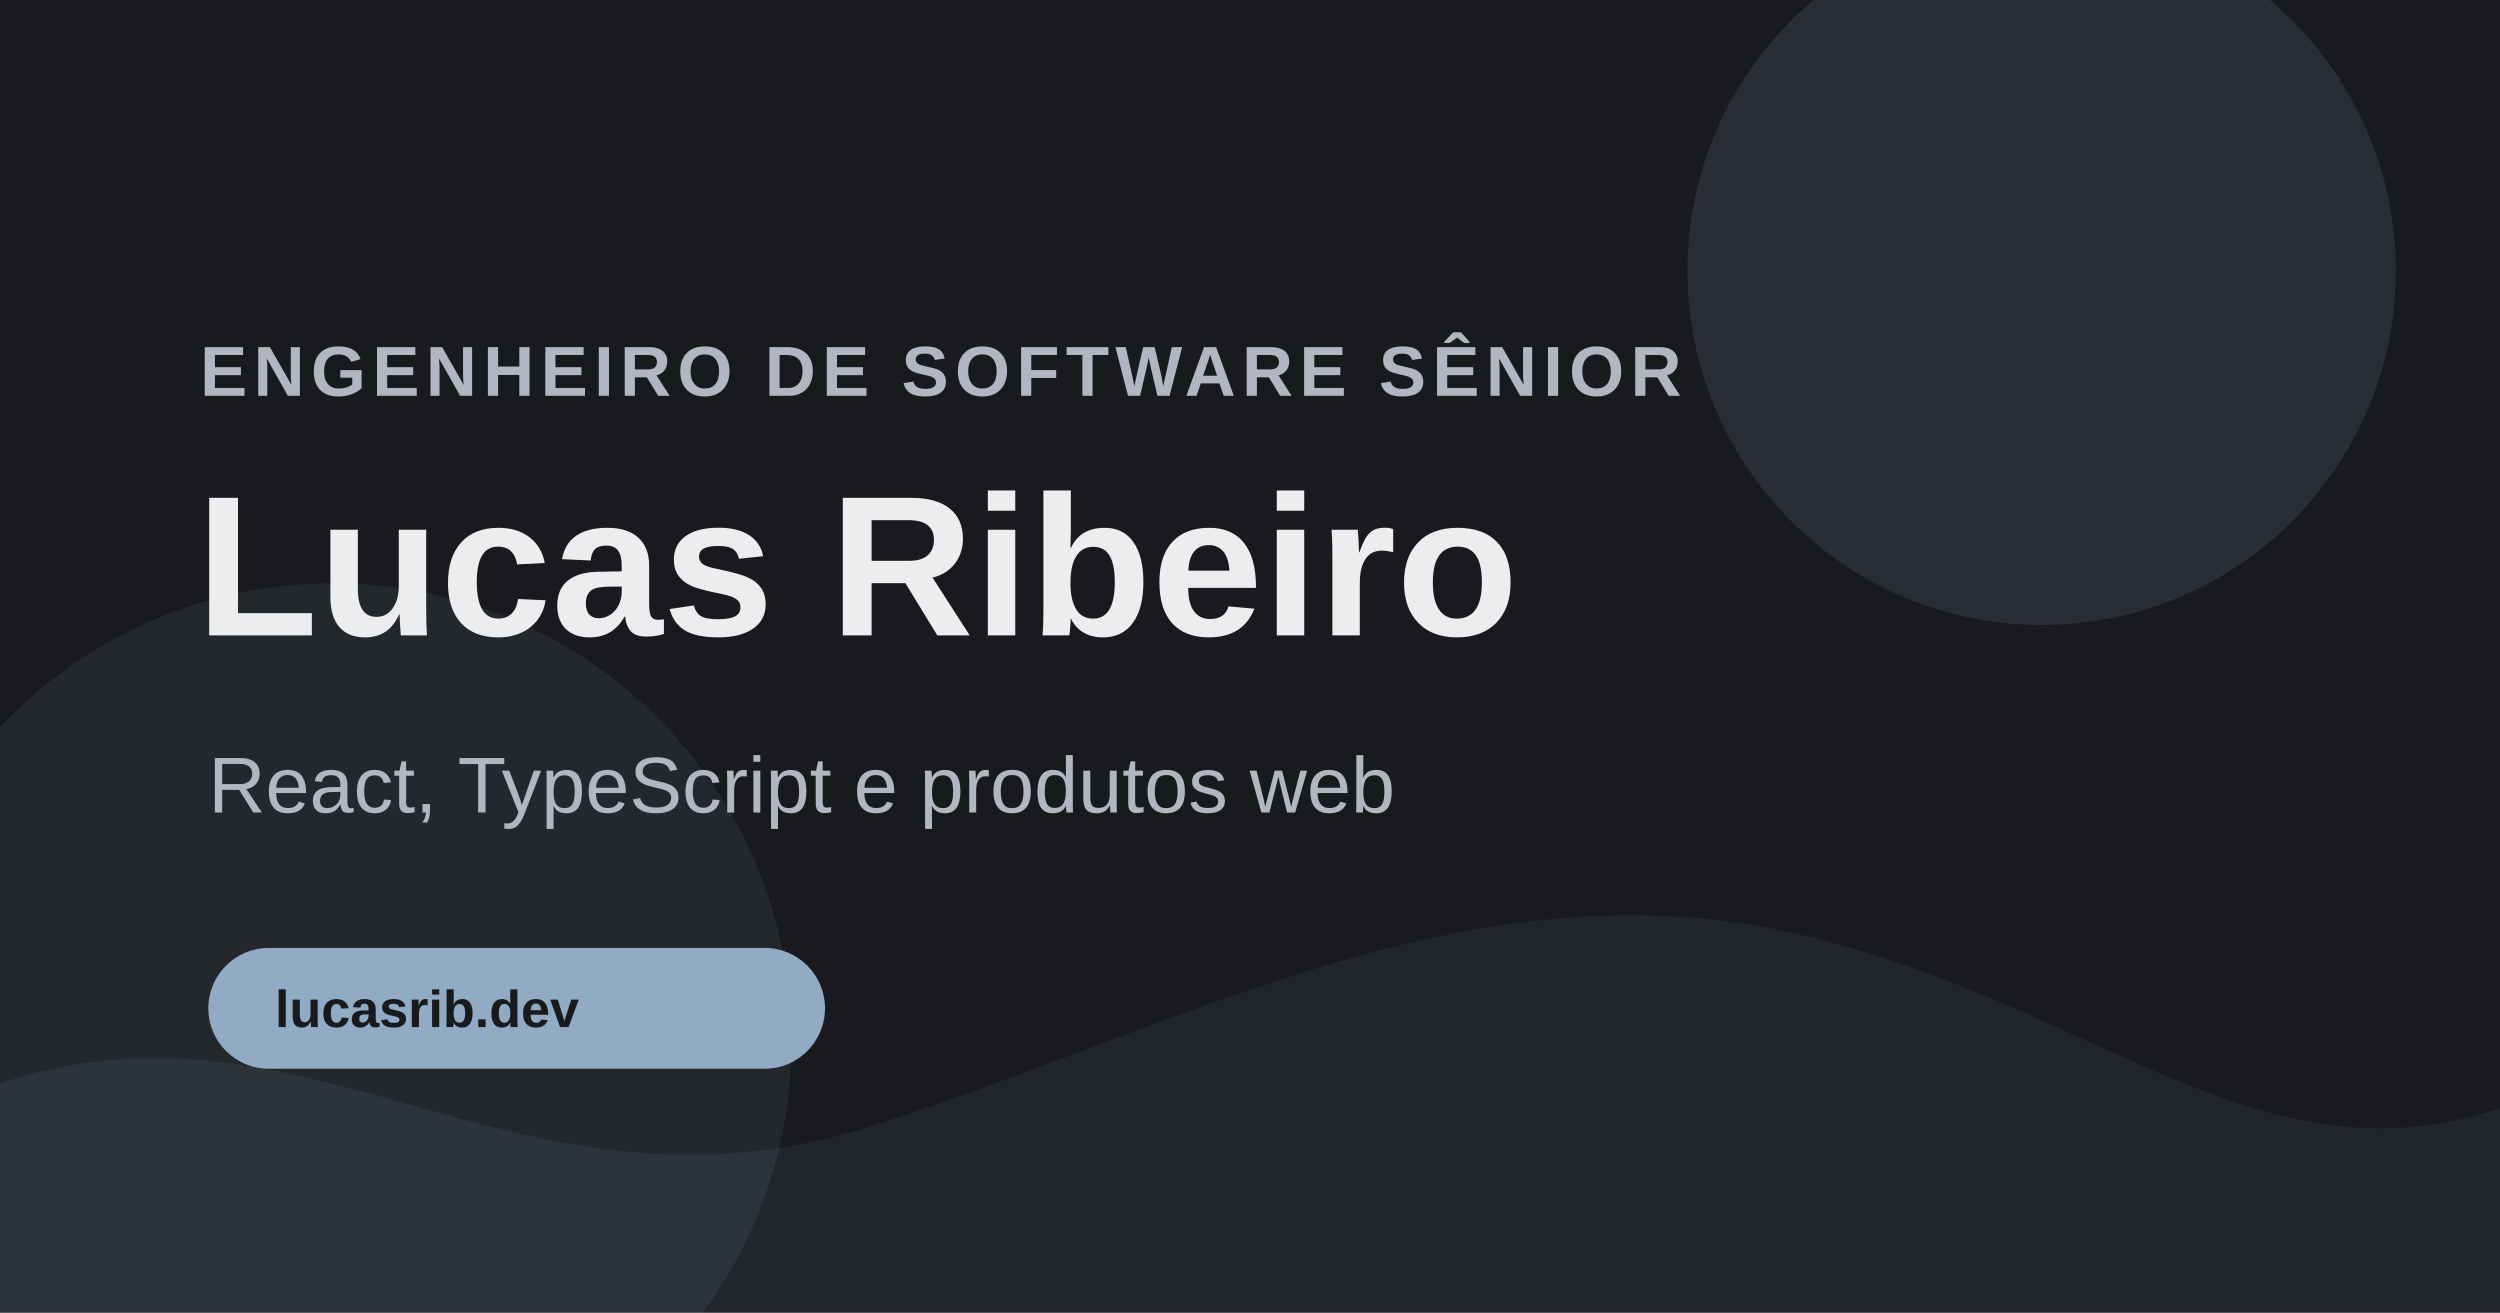
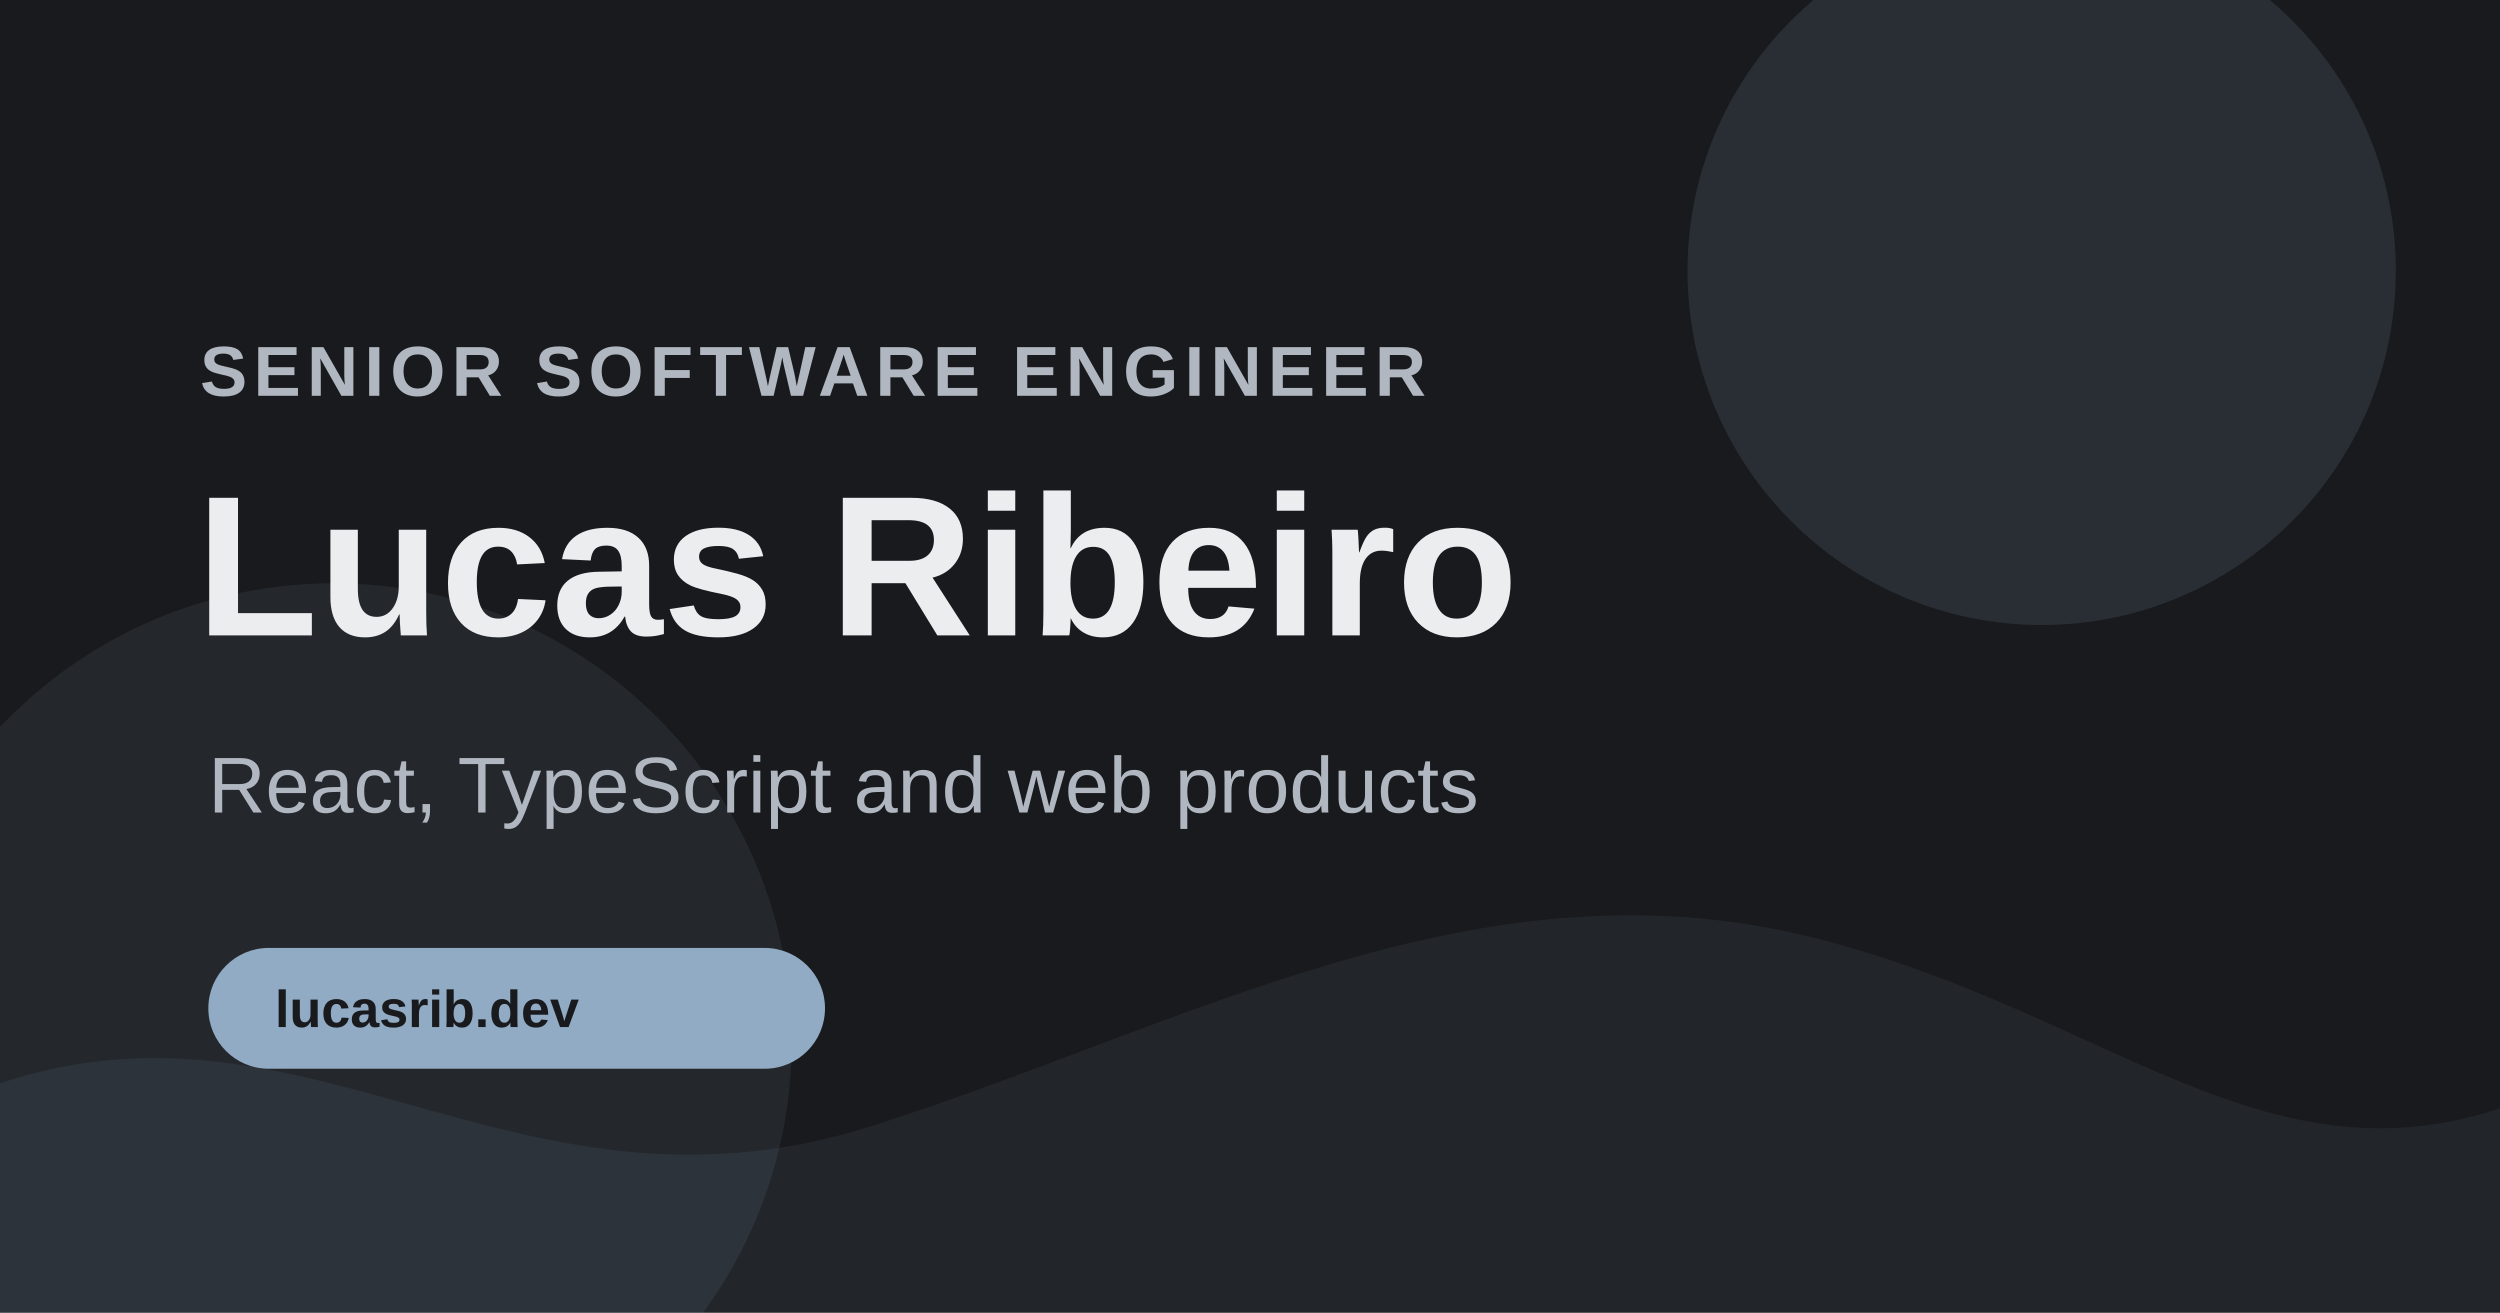
<svg xmlns="http://www.w3.org/2000/svg" width="1200" height="630" viewBox="0 0 1200 630" role="img" aria-labelledby="title desc">
  <rect width="1200" height="630" fill="#181A1D" />
  <path d="M0 520C150 470 250 595 420 540C570 492 710 410 870 450C1010 485 1085 570 1200 532V630H0Z" fill="#22262B" />
  <circle cx="980" cy="130" r="170" fill="#91ABC4" opacity=".14" />
  <circle cx="160" cy="500" r="220" fill="#91ABC4" opacity=".1" />
-   <text x="96" y="190" fill="#B1B7C0" font-family="Arial, Helvetica, sans-serif" font-size="34" font-weight="700" letter-spacing="3">ENGENHEIRO DE SOFTWARE SÊNIOR</text>
+   <text x="96" y="190" fill="#B1B7C0" font-family="Arial, Helvetica, sans-serif" font-size="34" font-weight="700" letter-spacing="3">SENIOR SOFTWARE ENGINEER</text>
  <text x="94" y="305" fill="#ECEDEF" font-family="Arial, Helvetica, sans-serif" font-size="96" font-weight="800">Lucas Ribeiro</text>
-   <text x="100" y="390" fill="#B1B7C0" font-family="Arial, Helvetica, sans-serif" font-size="38">React, TypeScript e produtos web</text>
+   <text x="100" y="390" fill="#B1B7C0" font-family="Arial, Helvetica, sans-serif" font-size="38">React, TypeScript and web products</text>
  <rect x="100" y="455" width="296" height="58" rx="29" fill="#91ABC4" />
  <text x="132" y="493" fill="#181A1D" font-family="Arial, Helvetica, sans-serif" font-size="25" font-weight="700">lucasrib.dev</text>
</svg>
